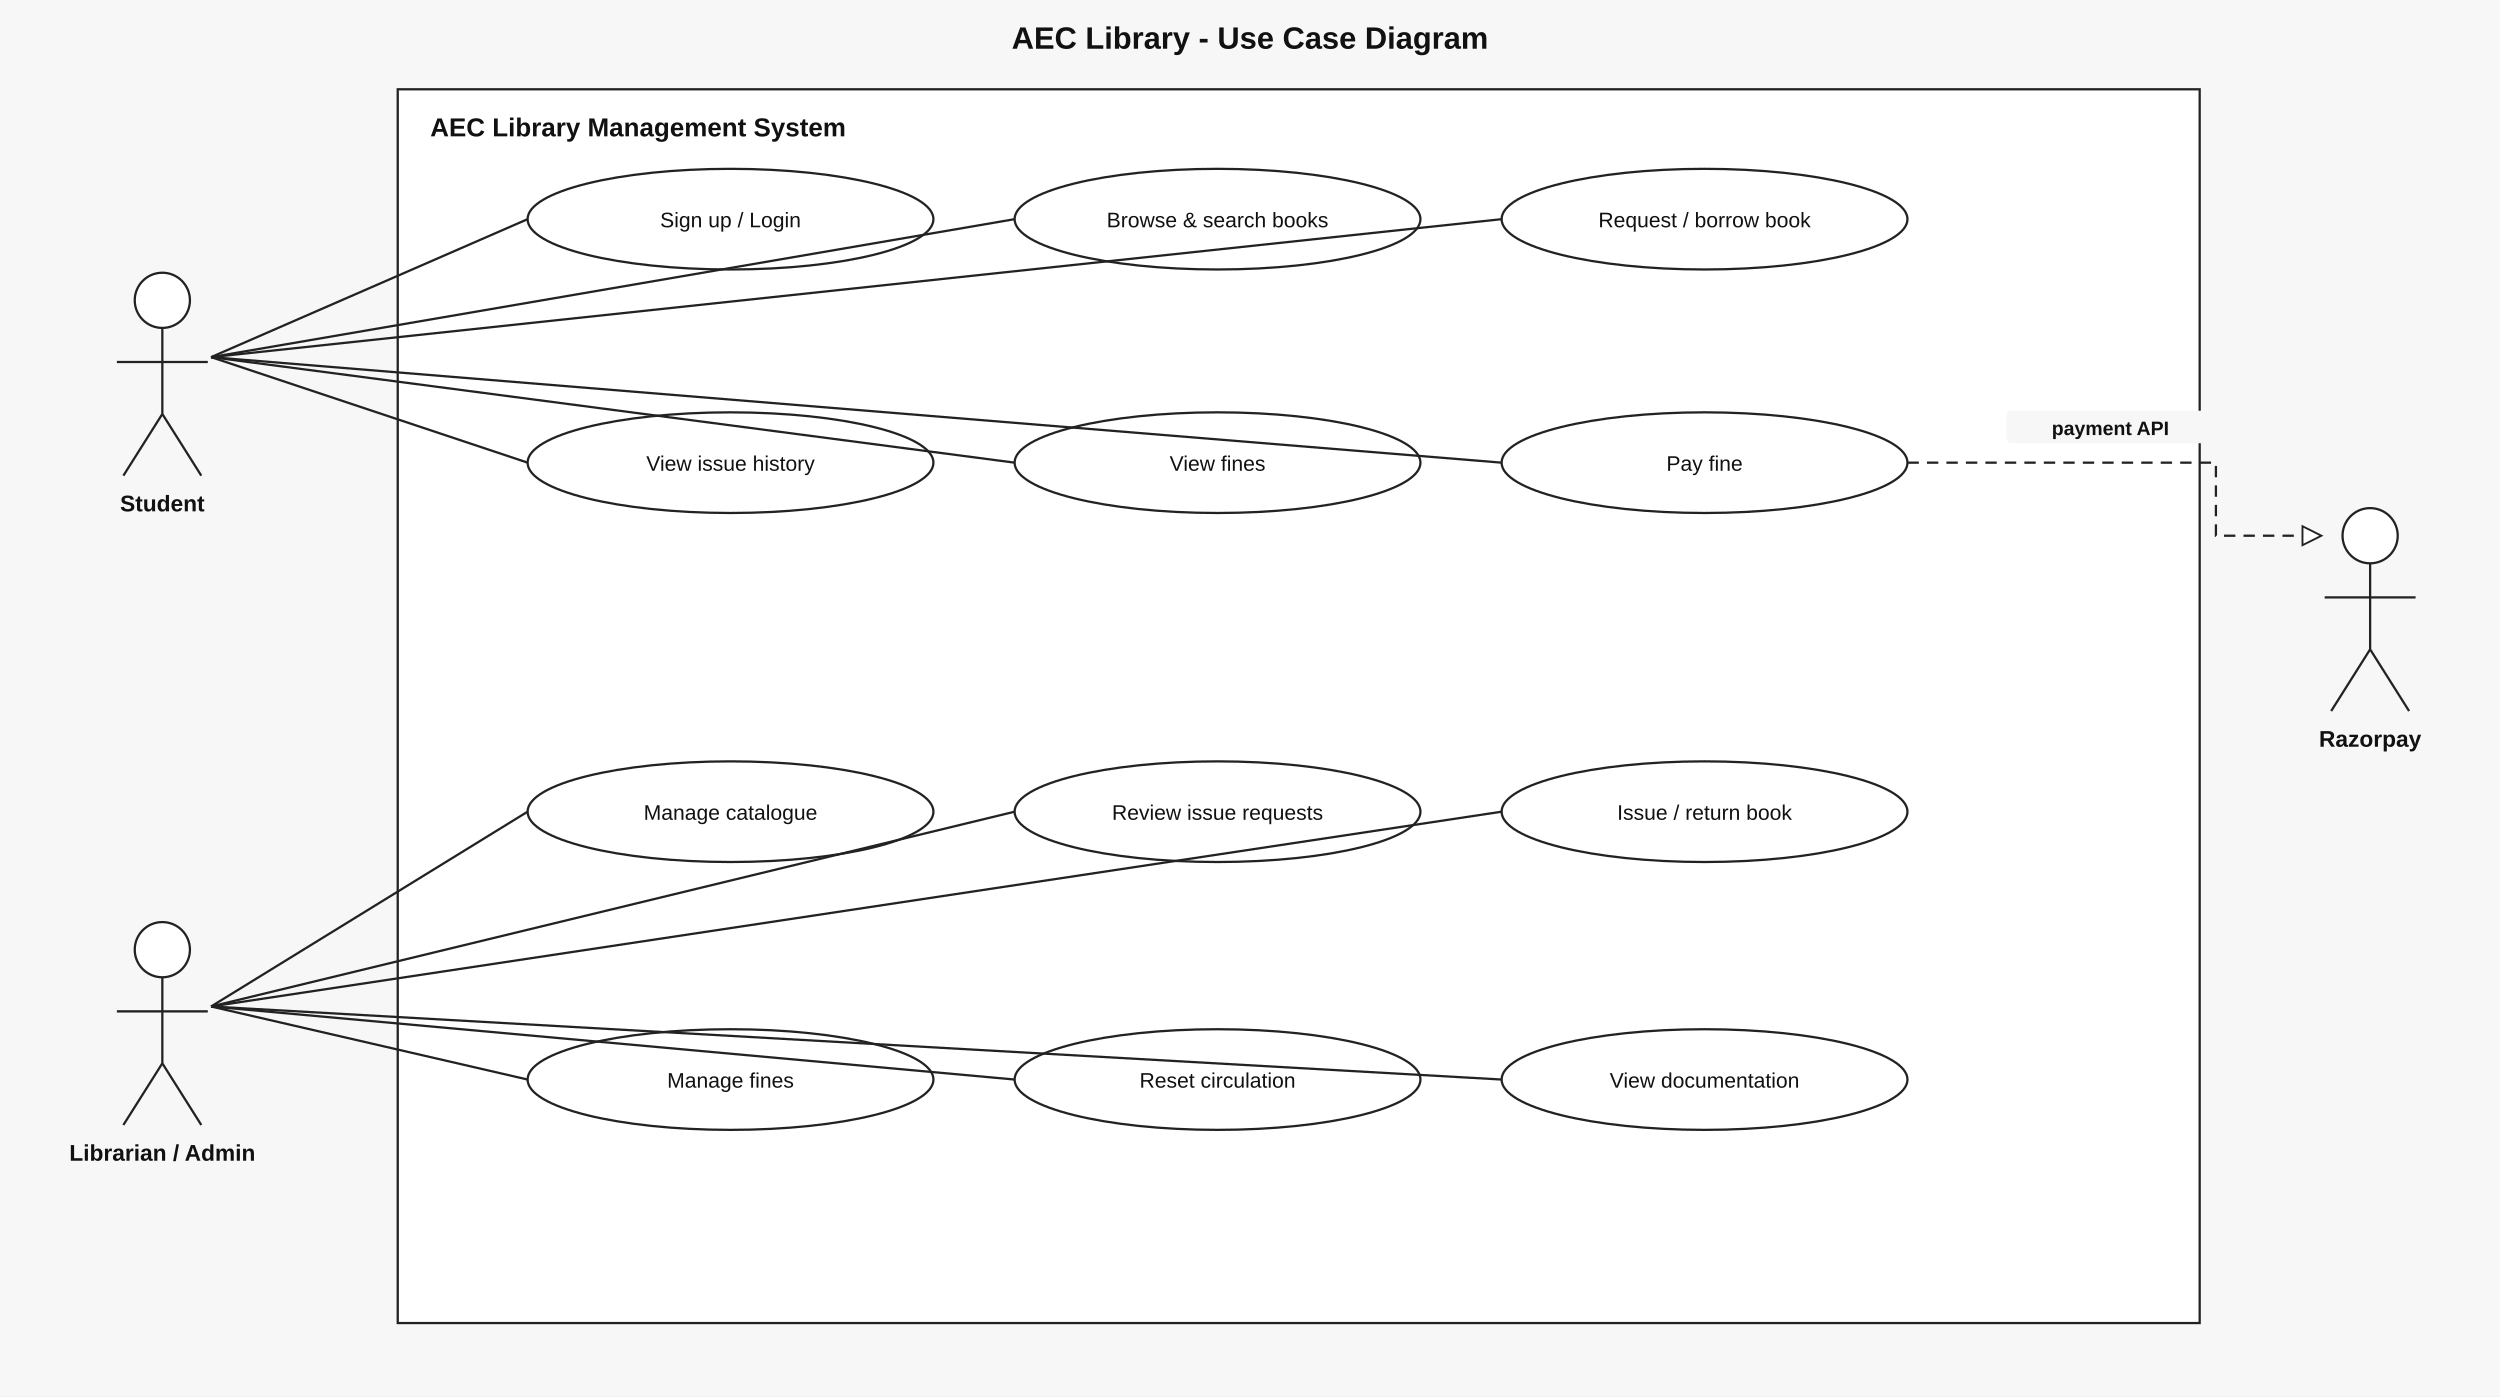
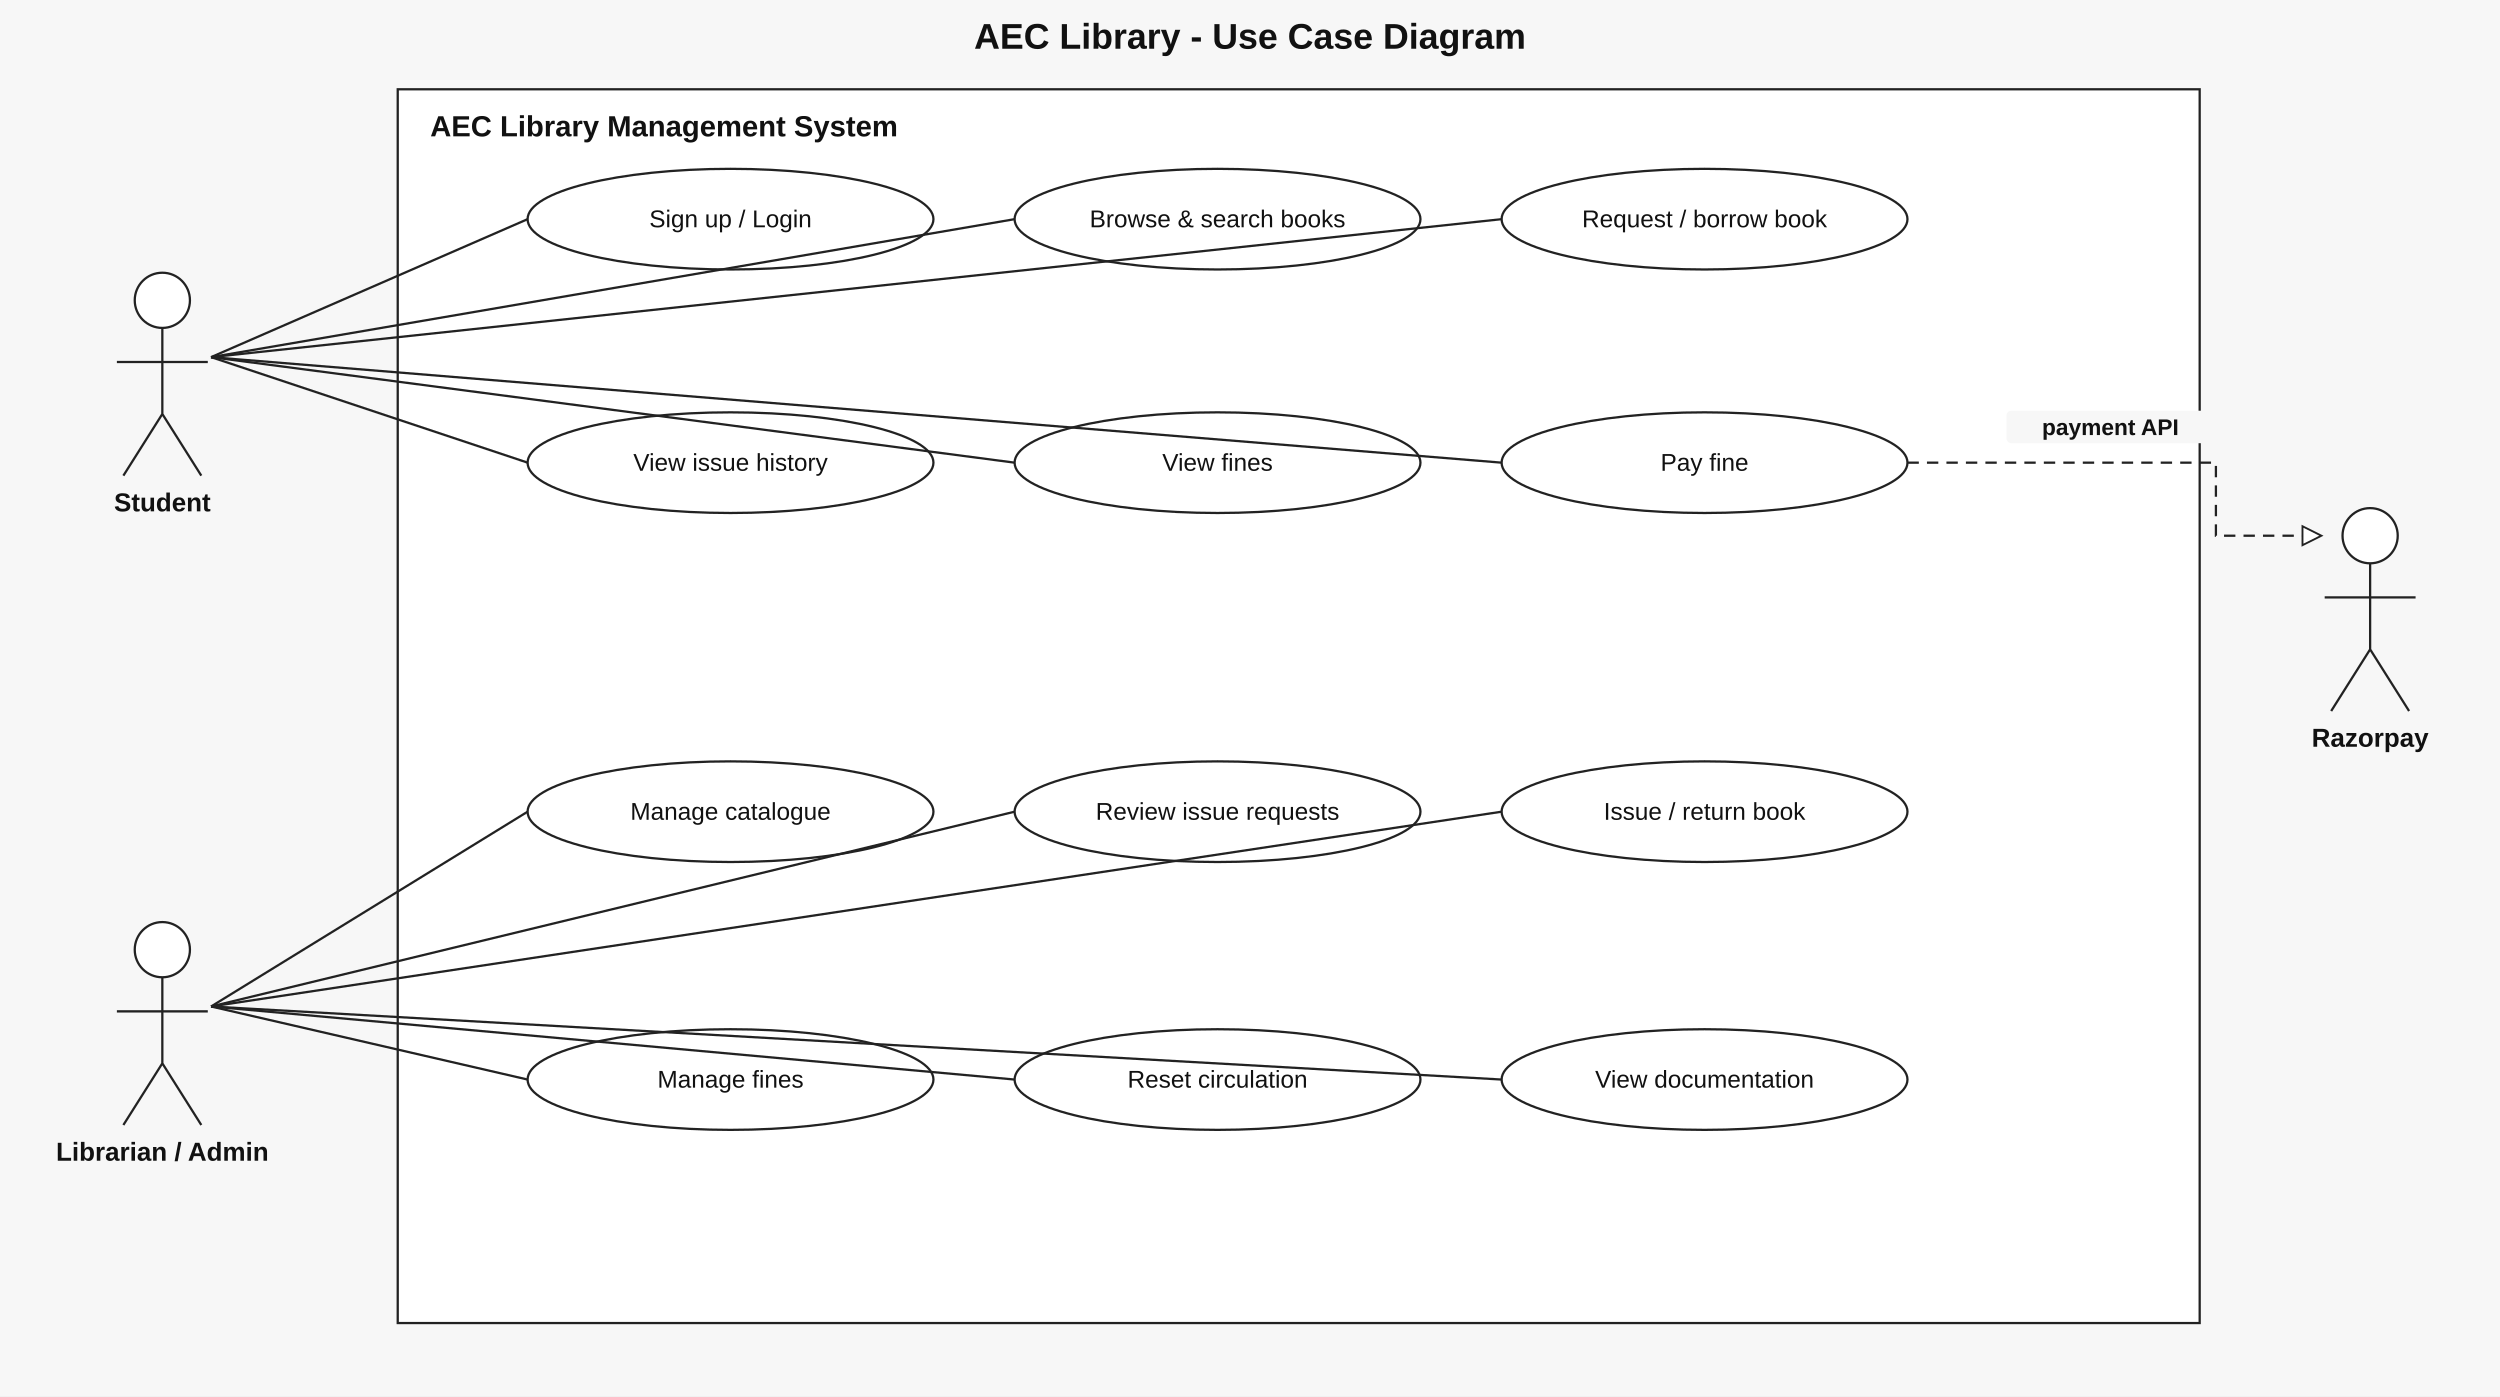
<svg xmlns="http://www.w3.org/2000/svg" width="1540" height="860" viewBox="0 0 1540 860" role="img" aria-label="AEC Library - Use Case Diagram">
  <defs>
    <marker id="arrow" viewBox="0 0 10 10" refX="9" refY="5" markerWidth="7" markerHeight="7" orient="auto">
      <path d="M0,0 L10,5 L0,10 z" fill="#222" />
    </marker>
    <marker id="open" viewBox="0 0 12 12" refX="11" refY="6" markerWidth="10" markerHeight="10" orient="auto">
      <path d="M1,1 L11,6 L1,11 z" fill="#fff" stroke="#222" />
    </marker>
  </defs>
  <rect width="100%" height="100%" fill="#f7f7f7" />
  <g font-family="Arial,Helvetica,sans-serif" stroke="#222" stroke-width="1.4">
-     <text x="770.0" y="30" font-size="19" text-anchor="middle" font-weight="bold" fill="#111" stroke="none">AEC Library - Use Case Diagram</text>
+     <text x="770.0" y="30" font-size="22" text-anchor="middle" font-weight="bold" fill="#111" stroke="none">AEC Library - Use Case Diagram</text>
    <rect x="245" y="55" width="1110" height="760" fill="#fff" />
-     <text x="265" y="84" font-size="16" text-anchor="start" font-weight="bold" fill="#111" stroke="none">AEC Library Management System</text>
+     <text x="265" y="84" font-size="18" text-anchor="start" font-weight="bold" fill="#111" stroke="none">AEC Library Management System</text>
    <circle cx="100" cy="185" r="17" fill="#fff" />
    <path d="M100,202 V255 M72,223 H128 M100,255 L76,293 M100,255 L124,293" fill="none" />
-     <text x="100" y="315" font-size="14" text-anchor="middle" font-weight="bold" fill="#111" stroke="none">Student</text>
+     <text x="100" y="315" font-size="16" text-anchor="middle" font-weight="bold" fill="#111" stroke="none">Student</text>
    <circle cx="100" cy="585" r="17" fill="#fff" />
    <path d="M100,602 V655 M72,623 H128 M100,655 L76,693 M100,655 L124,693" fill="none" />
-     <text x="100" y="715" font-size="14" text-anchor="middle" font-weight="bold" fill="#111" stroke="none">Librarian / Admin</text>
+     <text x="100" y="715" font-size="16" text-anchor="middle" font-weight="bold" fill="#111" stroke="none">Librarian / Admin</text>
    <circle cx="1460" cy="330" r="17" fill="#fff" />
    <path d="M1460,347 V400 M1432,368 H1488 M1460,400 L1436,438 M1460,400 L1484,438" fill="none" />
-     <text x="1460" y="460" font-size="14" text-anchor="middle" font-weight="bold" fill="#111" stroke="none">Razorpay</text>
+     <text x="1460" y="460" font-size="16" text-anchor="middle" font-weight="bold" fill="#111" stroke="none">Razorpay</text>
    <ellipse cx="450" cy="135" rx="125" ry="31" fill="#fff" />
-     <text x="450" y="140" font-size="13" text-anchor="middle" font-weight="normal" fill="#111" stroke="none">Sign up / Login</text>
+     <text x="450" y="140" font-size="15" text-anchor="middle" font-weight="normal" fill="#111" stroke="none">Sign up / Login</text>
    <ellipse cx="750" cy="135" rx="125" ry="31" fill="#fff" />
-     <text x="750" y="140" font-size="13" text-anchor="middle" font-weight="normal" fill="#111" stroke="none">Browse &amp; search books</text>
+     <text x="750" y="140" font-size="15" text-anchor="middle" font-weight="normal" fill="#111" stroke="none">Browse &amp; search books</text>
    <ellipse cx="1050" cy="135" rx="125" ry="31" fill="#fff" />
-     <text x="1050" y="140" font-size="13" text-anchor="middle" font-weight="normal" fill="#111" stroke="none">Request / borrow book</text>
+     <text x="1050" y="140" font-size="15" text-anchor="middle" font-weight="normal" fill="#111" stroke="none">Request / borrow book</text>
    <ellipse cx="450" cy="285" rx="125" ry="31" fill="#fff" />
-     <text x="450" y="290" font-size="13" text-anchor="middle" font-weight="normal" fill="#111" stroke="none">View issue history</text>
+     <text x="450" y="290" font-size="15" text-anchor="middle" font-weight="normal" fill="#111" stroke="none">View issue history</text>
    <ellipse cx="750" cy="285" rx="125" ry="31" fill="#fff" />
-     <text x="750" y="290" font-size="13" text-anchor="middle" font-weight="normal" fill="#111" stroke="none">View fines</text>
+     <text x="750" y="290" font-size="15" text-anchor="middle" font-weight="normal" fill="#111" stroke="none">View fines</text>
    <ellipse cx="1050" cy="285" rx="125" ry="31" fill="#fff" />
-     <text x="1050" y="290" font-size="13" text-anchor="middle" font-weight="normal" fill="#111" stroke="none">Pay fine</text>
+     <text x="1050" y="290" font-size="15" text-anchor="middle" font-weight="normal" fill="#111" stroke="none">Pay fine</text>
    <ellipse cx="450" cy="500" rx="125" ry="31" fill="#fff" />
-     <text x="450" y="505" font-size="13" text-anchor="middle" font-weight="normal" fill="#111" stroke="none">Manage catalogue</text>
+     <text x="450" y="505" font-size="15" text-anchor="middle" font-weight="normal" fill="#111" stroke="none">Manage catalogue</text>
    <ellipse cx="750" cy="500" rx="125" ry="31" fill="#fff" />
-     <text x="750" y="505" font-size="13" text-anchor="middle" font-weight="normal" fill="#111" stroke="none">Review issue requests</text>
+     <text x="750" y="505" font-size="15" text-anchor="middle" font-weight="normal" fill="#111" stroke="none">Review issue requests</text>
    <ellipse cx="1050" cy="500" rx="125" ry="31" fill="#fff" />
-     <text x="1050" y="505" font-size="13" text-anchor="middle" font-weight="normal" fill="#111" stroke="none">Issue / return book</text>
+     <text x="1050" y="505" font-size="15" text-anchor="middle" font-weight="normal" fill="#111" stroke="none">Issue / return book</text>
    <ellipse cx="450" cy="665" rx="125" ry="31" fill="#fff" />
-     <text x="450" y="670" font-size="13" text-anchor="middle" font-weight="normal" fill="#111" stroke="none">Manage fines</text>
+     <text x="450" y="670" font-size="15" text-anchor="middle" font-weight="normal" fill="#111" stroke="none">Manage fines</text>
    <ellipse cx="750" cy="665" rx="125" ry="31" fill="#fff" />
-     <text x="750" y="670" font-size="13" text-anchor="middle" font-weight="normal" fill="#111" stroke="none">Reset circulation</text>
+     <text x="750" y="670" font-size="15" text-anchor="middle" font-weight="normal" fill="#111" stroke="none">Reset circulation</text>
    <ellipse cx="1050" cy="665" rx="125" ry="31" fill="#fff" />
-     <text x="1050" y="670" font-size="13" text-anchor="middle" font-weight="normal" fill="#111" stroke="none">View documentation</text>
+     <text x="1050" y="670" font-size="15" text-anchor="middle" font-weight="normal" fill="#111" stroke="none">View documentation</text>
    <path d="M130,220 L325,135" fill="none" />
    <path d="M130,220 L625,135" fill="none" />
    <path d="M130,220 L925,135" fill="none" />
    <path d="M130,220 L325,285" fill="none" />
    <path d="M130,220 L625,285" fill="none" />
    <path d="M130,220 L925,285" fill="none" />
    <path d="M130,620 L325,500" fill="none" />
    <path d="M130,620 L625,500" fill="none" />
    <path d="M130,620 L925,500" fill="none" />
    <path d="M130,620 L325,665" fill="none" />
    <path d="M130,620 L625,665" fill="none" />
    <path d="M130,620 L925,665" fill="none" />
    <path d="M1175,285 L1365,285 L1365,330 L1430,330" fill="none" marker-end="url(#open)" stroke-dasharray="7 5" />
    <rect x="1236" y="253" width="128" height="20" rx="3" fill="#f7f7f7" stroke="none" />
-     <text x="1300" y="268" font-size="12" text-anchor="middle" font-weight="bold" fill="#111" stroke="none">payment API</text>
+     <text x="1300" y="268" font-size="14" text-anchor="middle" font-weight="bold" fill="#111" stroke="none">payment API</text>
  </g>
</svg>
